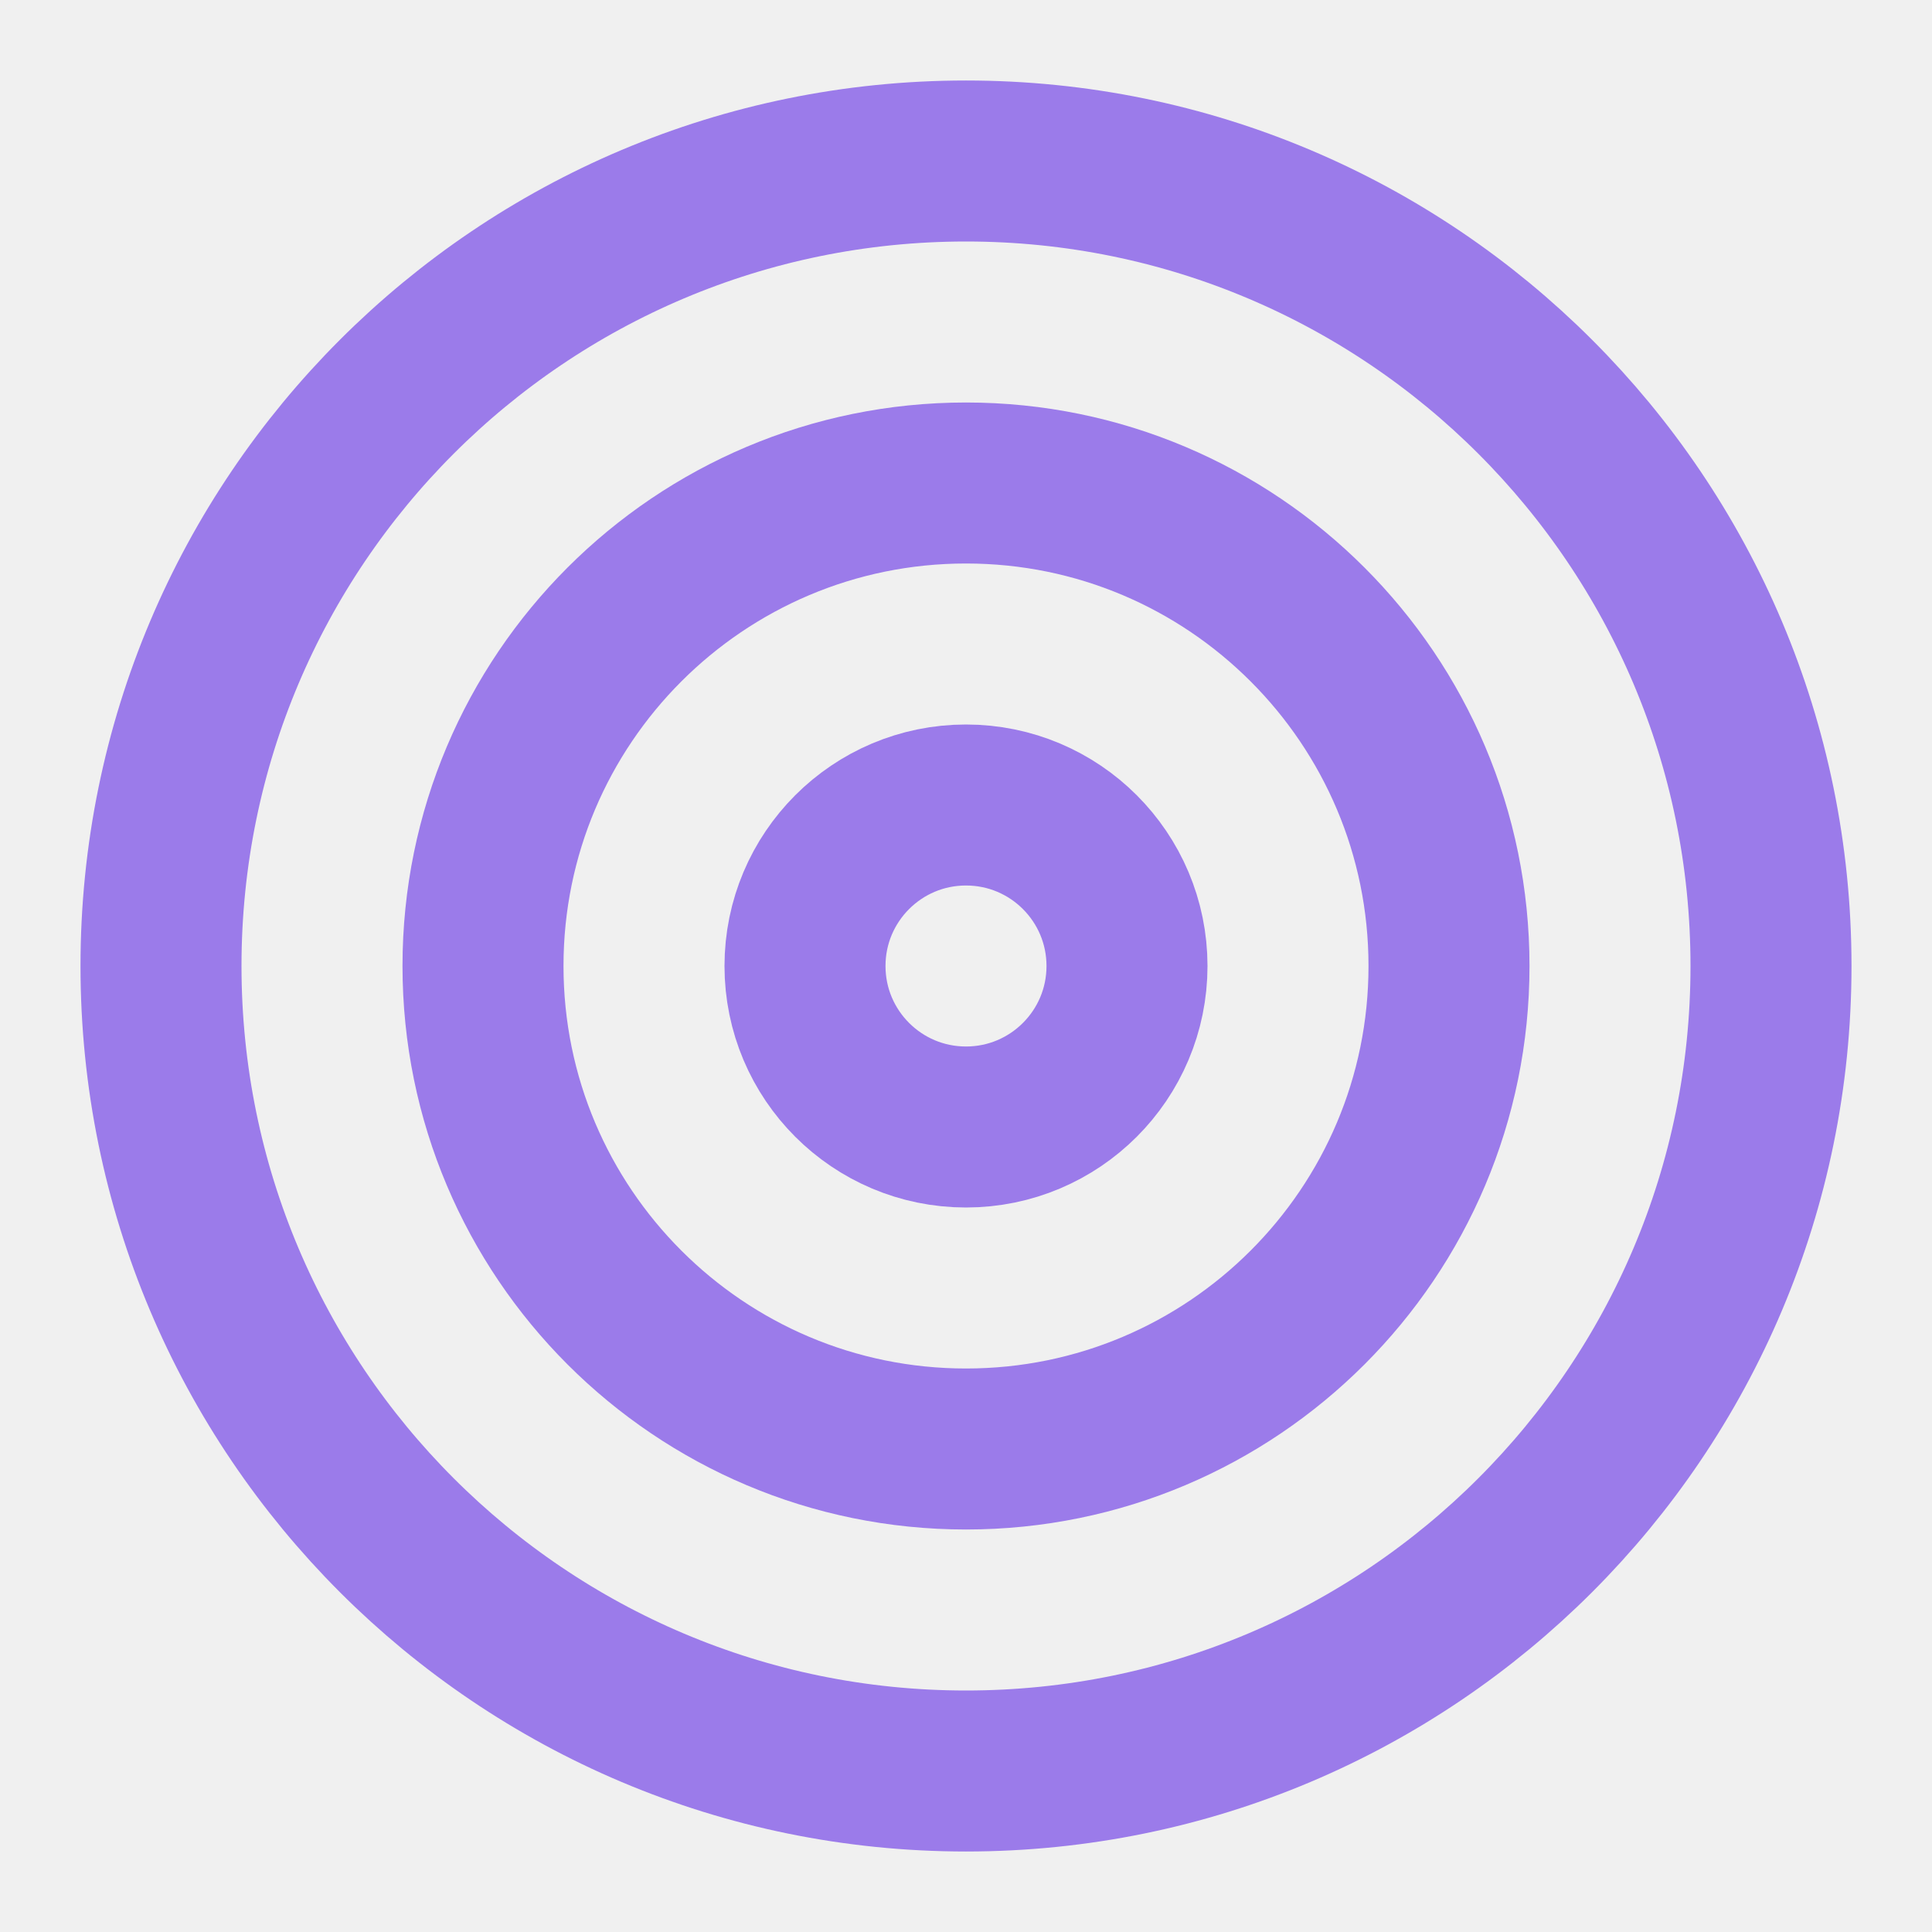
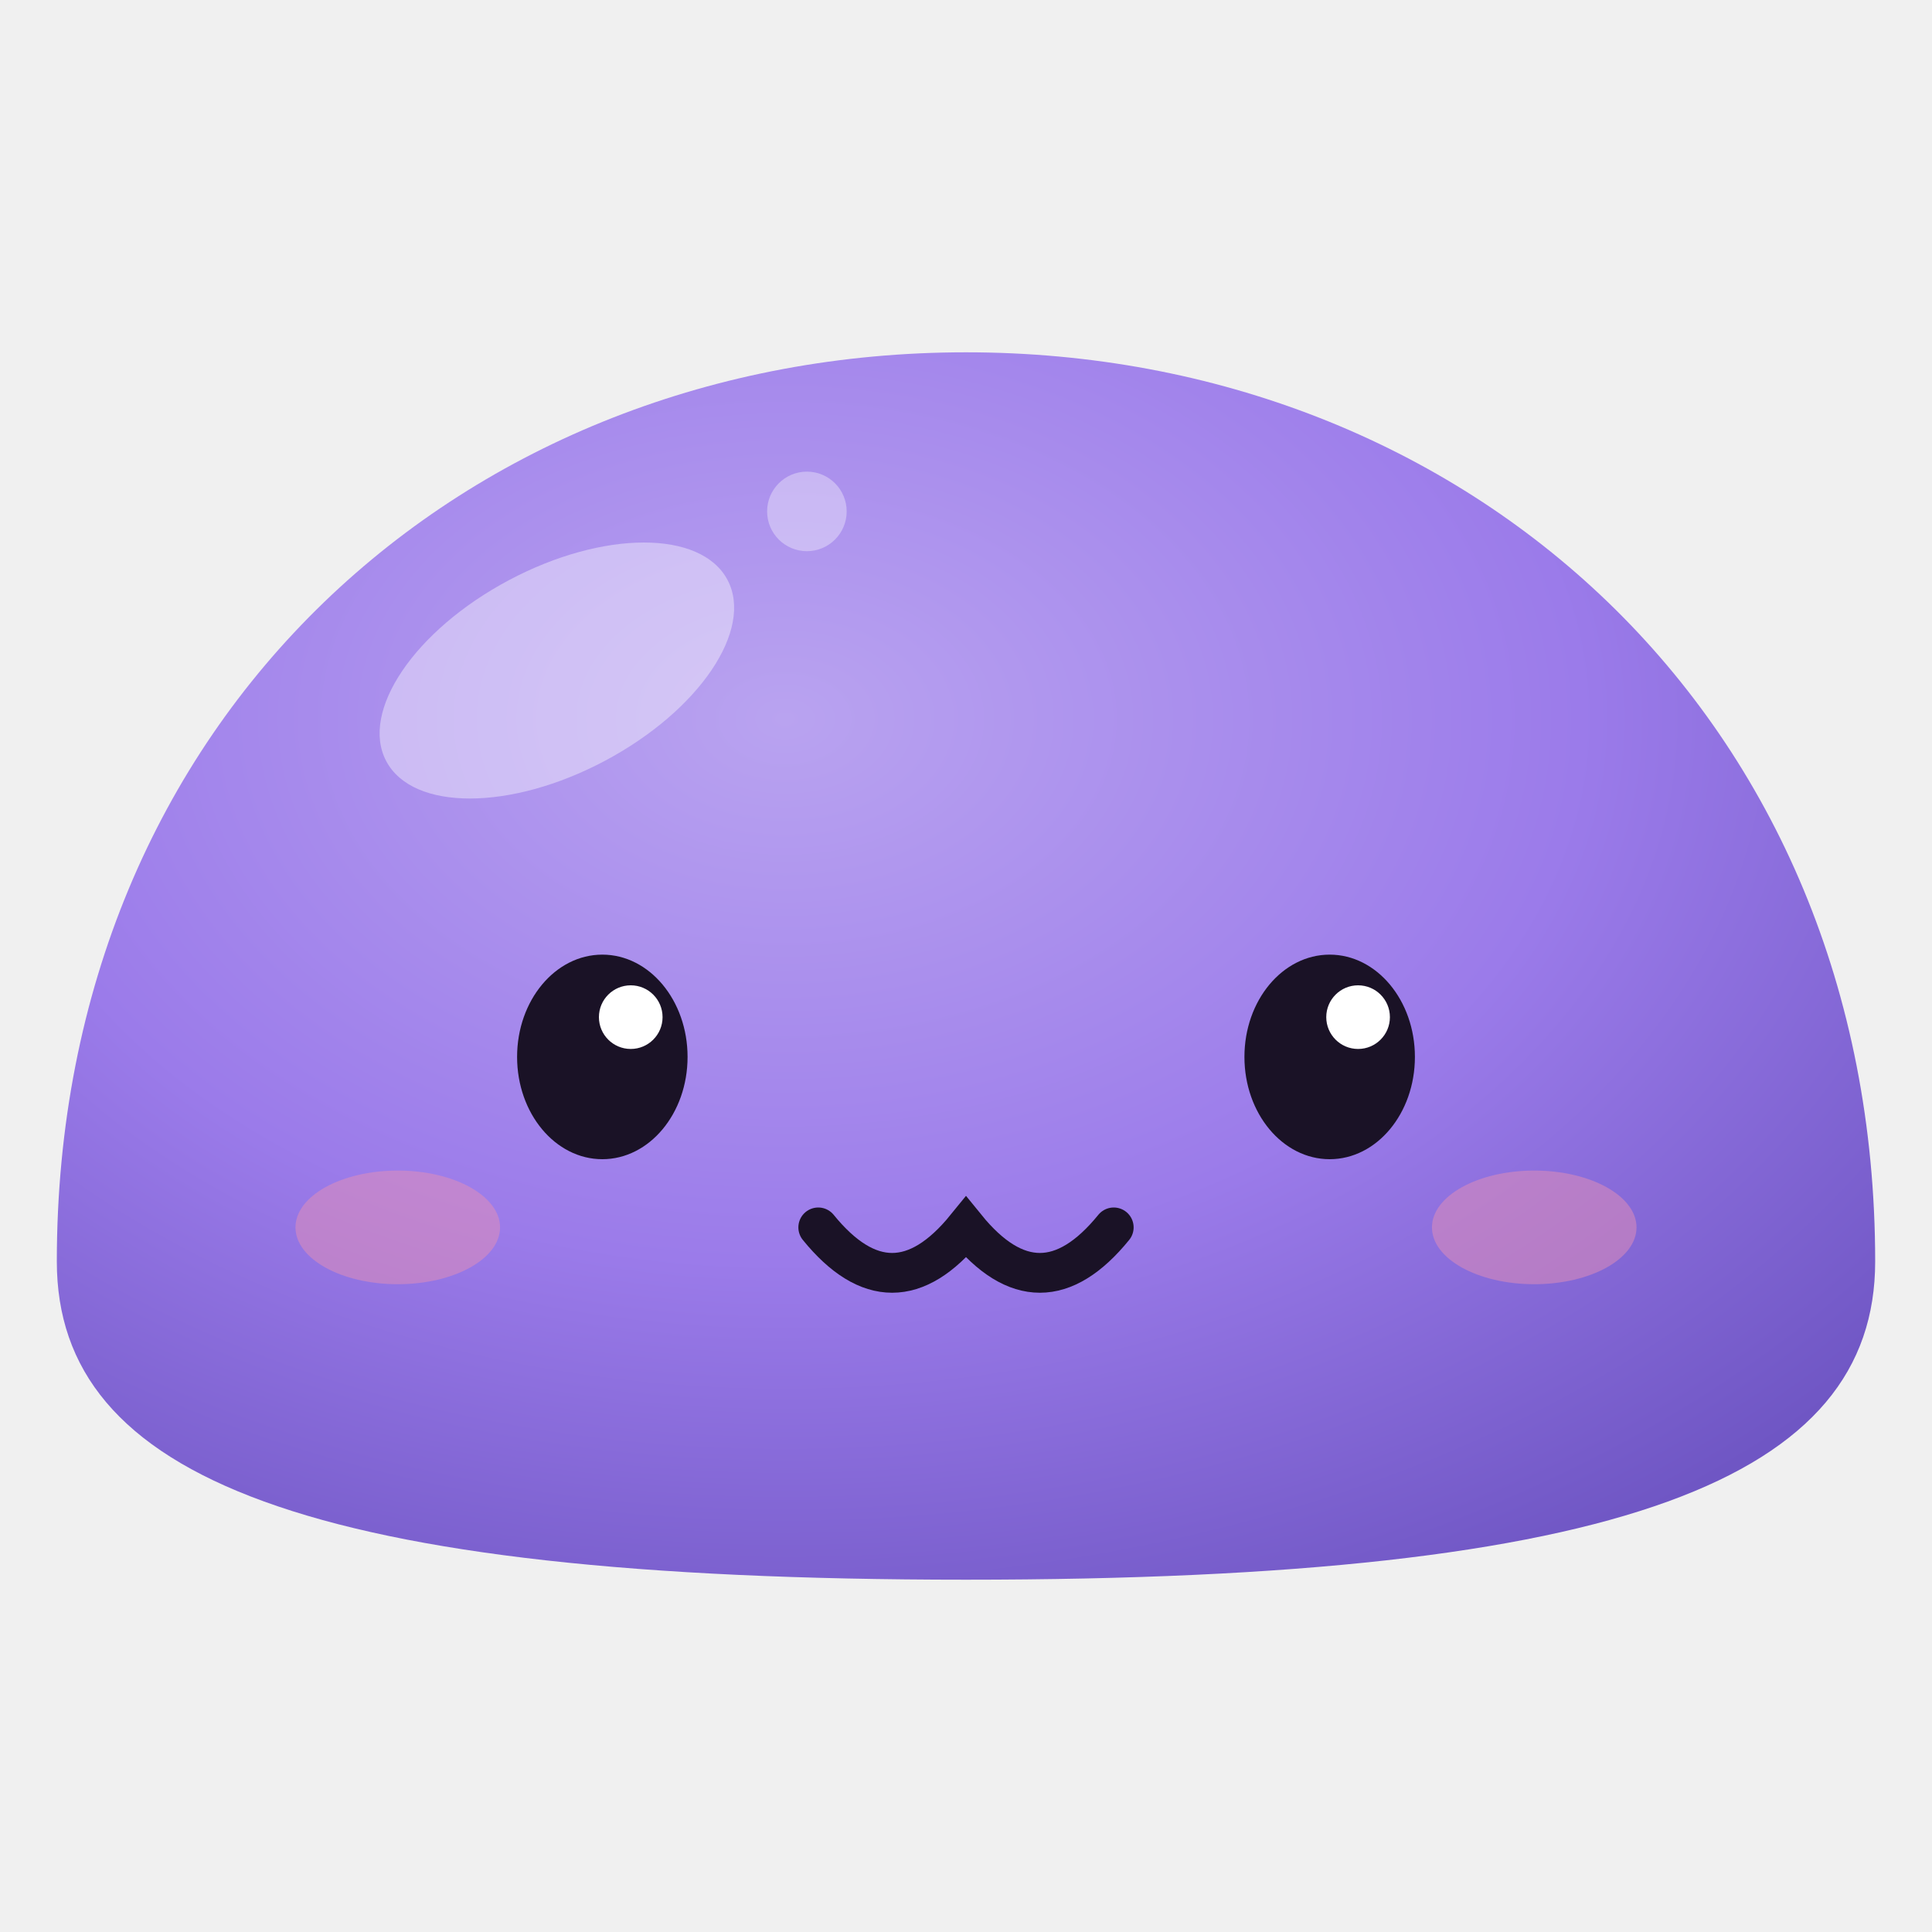
- <svg xmlns="http://www.w3.org/2000/svg" width="24" height="24" viewBox="0 0 24 24" fill="none" stroke="#9B7BEA" stroke-width="2" stroke-linecap="round" stroke-linejoin="round">
-   <circle cx="12" cy="12" r="10" />
-   <circle cx="12" cy="12" r="6" />
-   <circle cx="12" cy="12" r="2" />
+ <svg xmlns="http://www.w3.org/2000/svg" viewBox="15 35 170 170" width="170" height="170">
+   <defs>
+     <radialGradient id="g" cx="40%" cy="30%" r="80%">
+       <stop offset="0%" stop-color="#B9A3F0" />
+       <stop offset="55%" stop-color="#9B7BEA" />
+       <stop offset="100%" stop-color="#6F56C4" />
+     </radialGradient>
+   </defs>
+   <path d="M20 146 C20 98 56 66 100 66 C144 66 180 98 180 146 C180 165 158 174 100 174 C42 174 20 165 20 146 Z" fill="url(#g)" />
+   <ellipse cx="64" cy="94" rx="17" ry="9" transform="rotate(-28 64 94)" fill="#fff" opacity=".4" />
+   <circle cx="86" cy="80" r="3.5" fill="#fff" opacity=".35" />
+   <ellipse cx="50" cy="143" rx="9" ry="5" fill="#E58FB5" opacity=".5" />
+   <ellipse cx="150" cy="143" rx="9" ry="5" fill="#E58FB5" opacity=".5" />
+   <g>
+     <ellipse cx="68" cy="128" rx="7.5" ry="9" fill="#1A1226" />
+     <ellipse cx="132" cy="128" rx="7.5" ry="9" fill="#1A1226" />
+     <circle cx="70.5" cy="124.5" r="2.8" fill="#fff" />
+     <circle cx="134.5" cy="124.5" r="2.8" fill="#fff" />
+   </g>
+   <path d="M87 143 Q93.5 151 100 143 Q106.5 151 113 143" fill="none" stroke="#1A1226" stroke-width="3.5" stroke-linecap="round" />
</svg>
